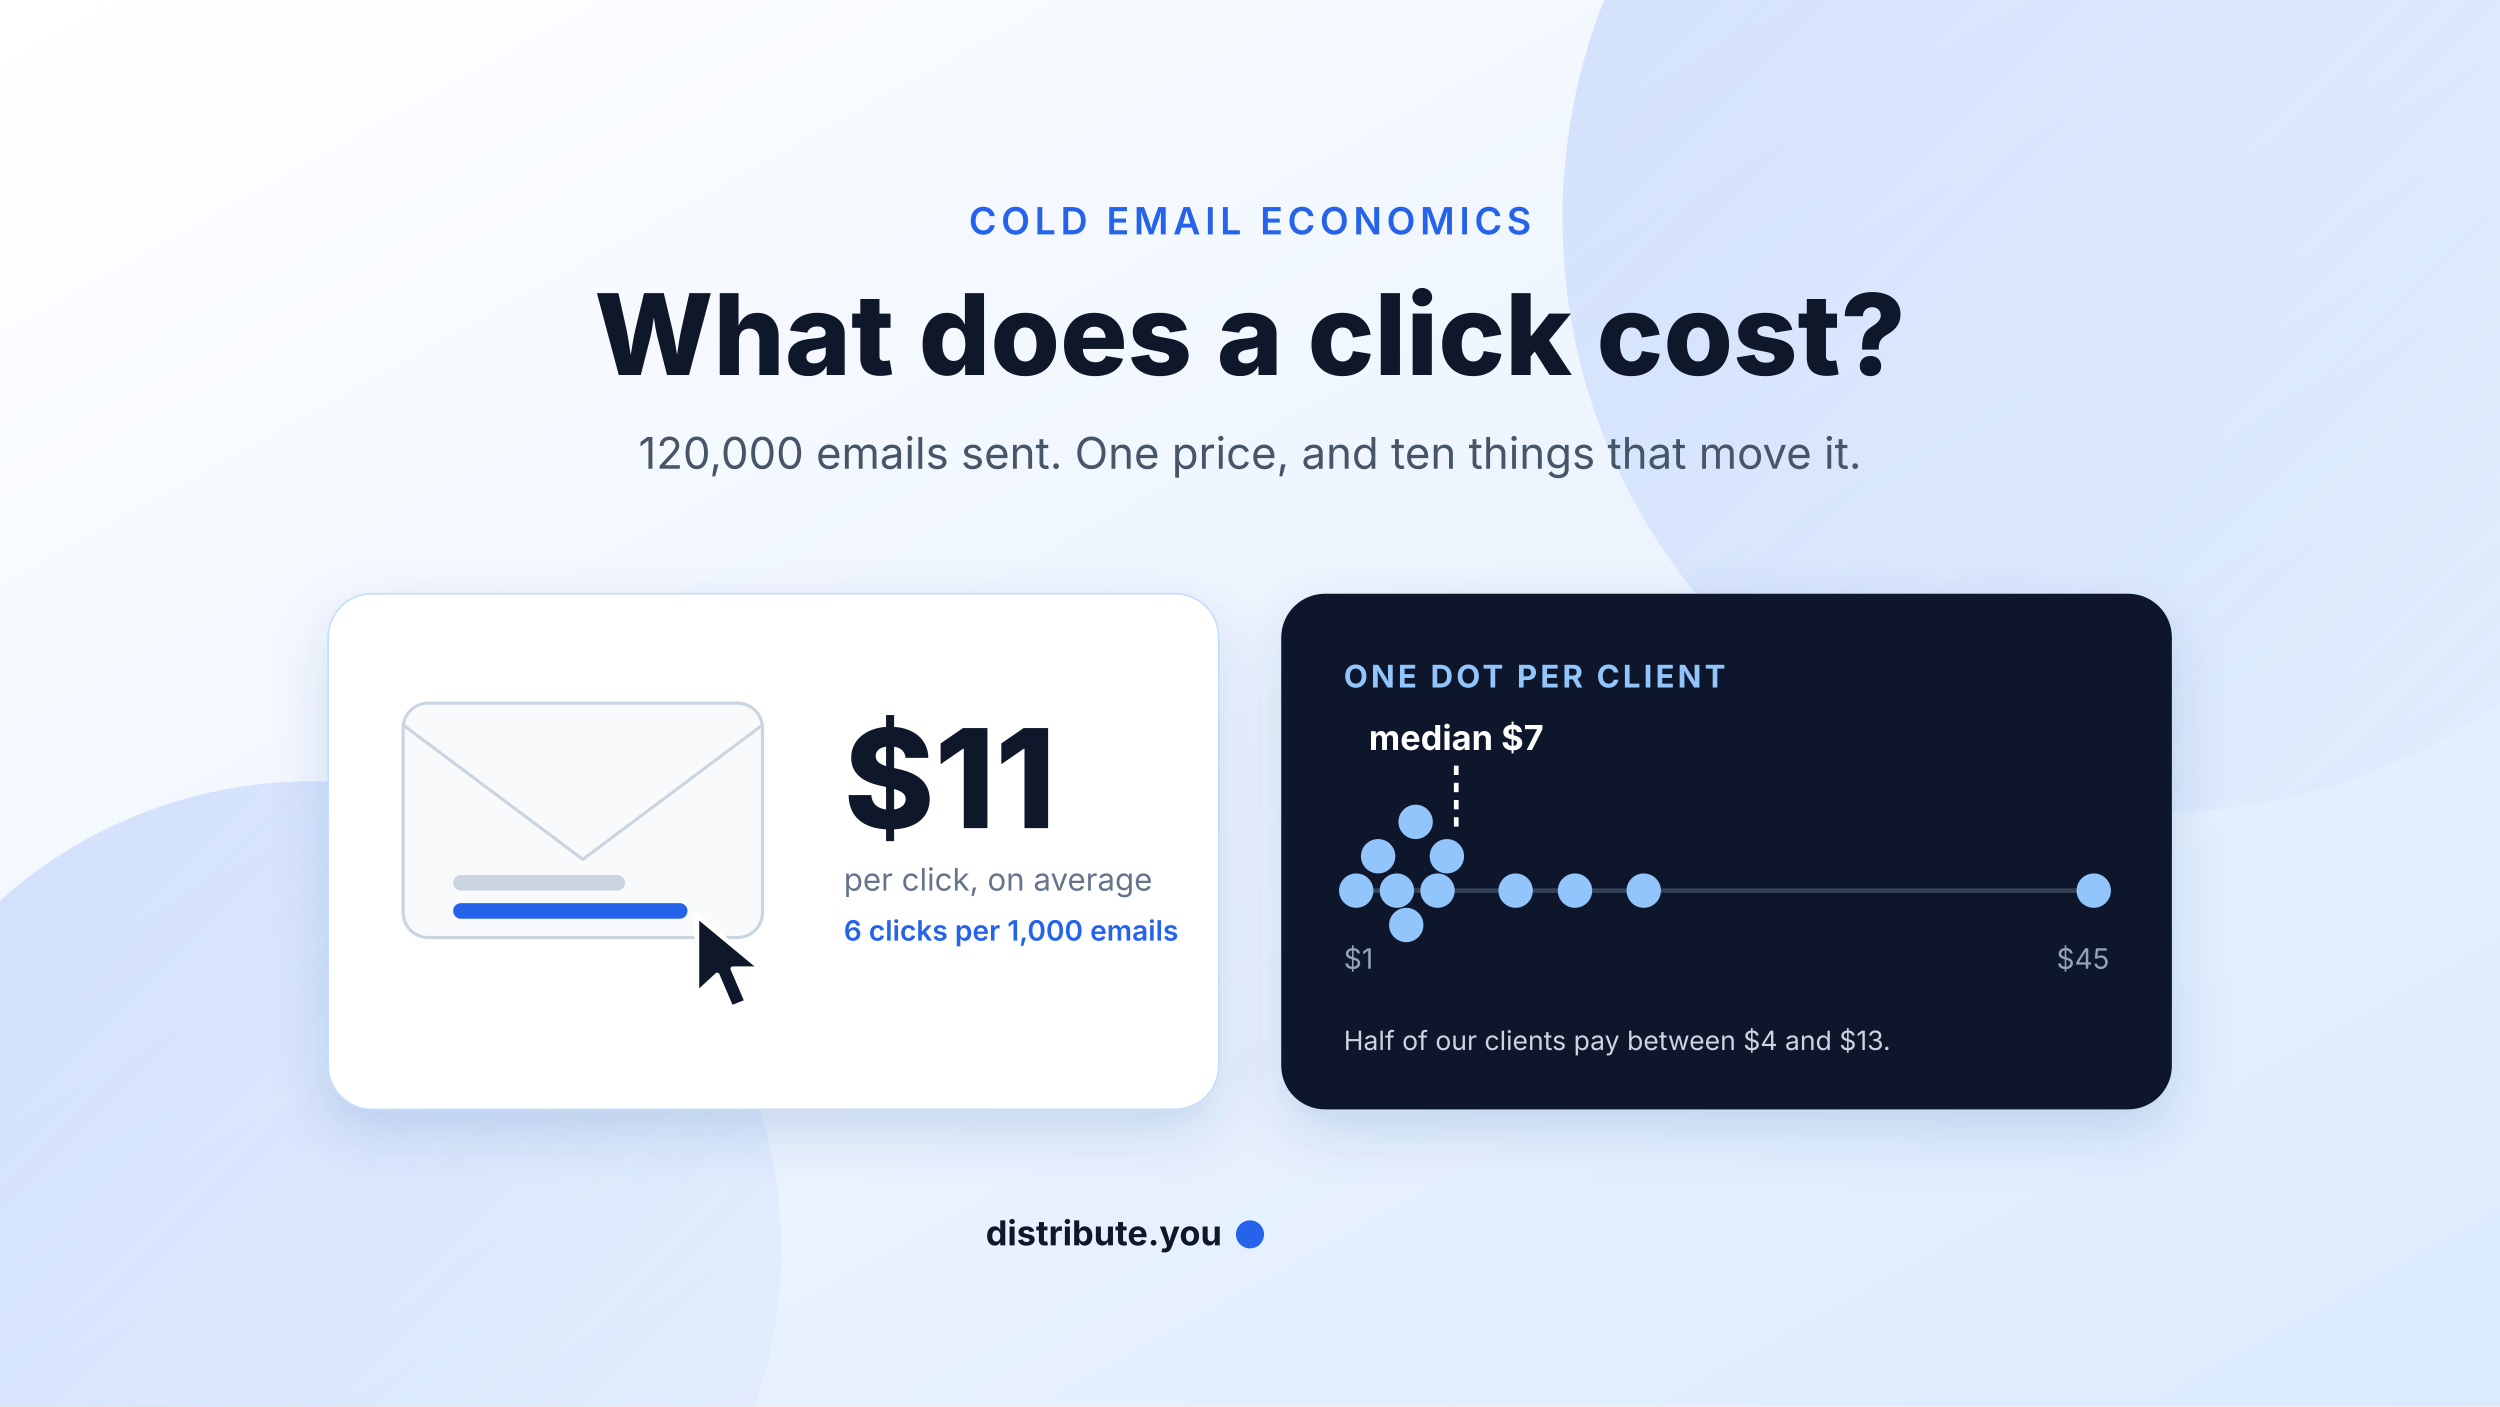
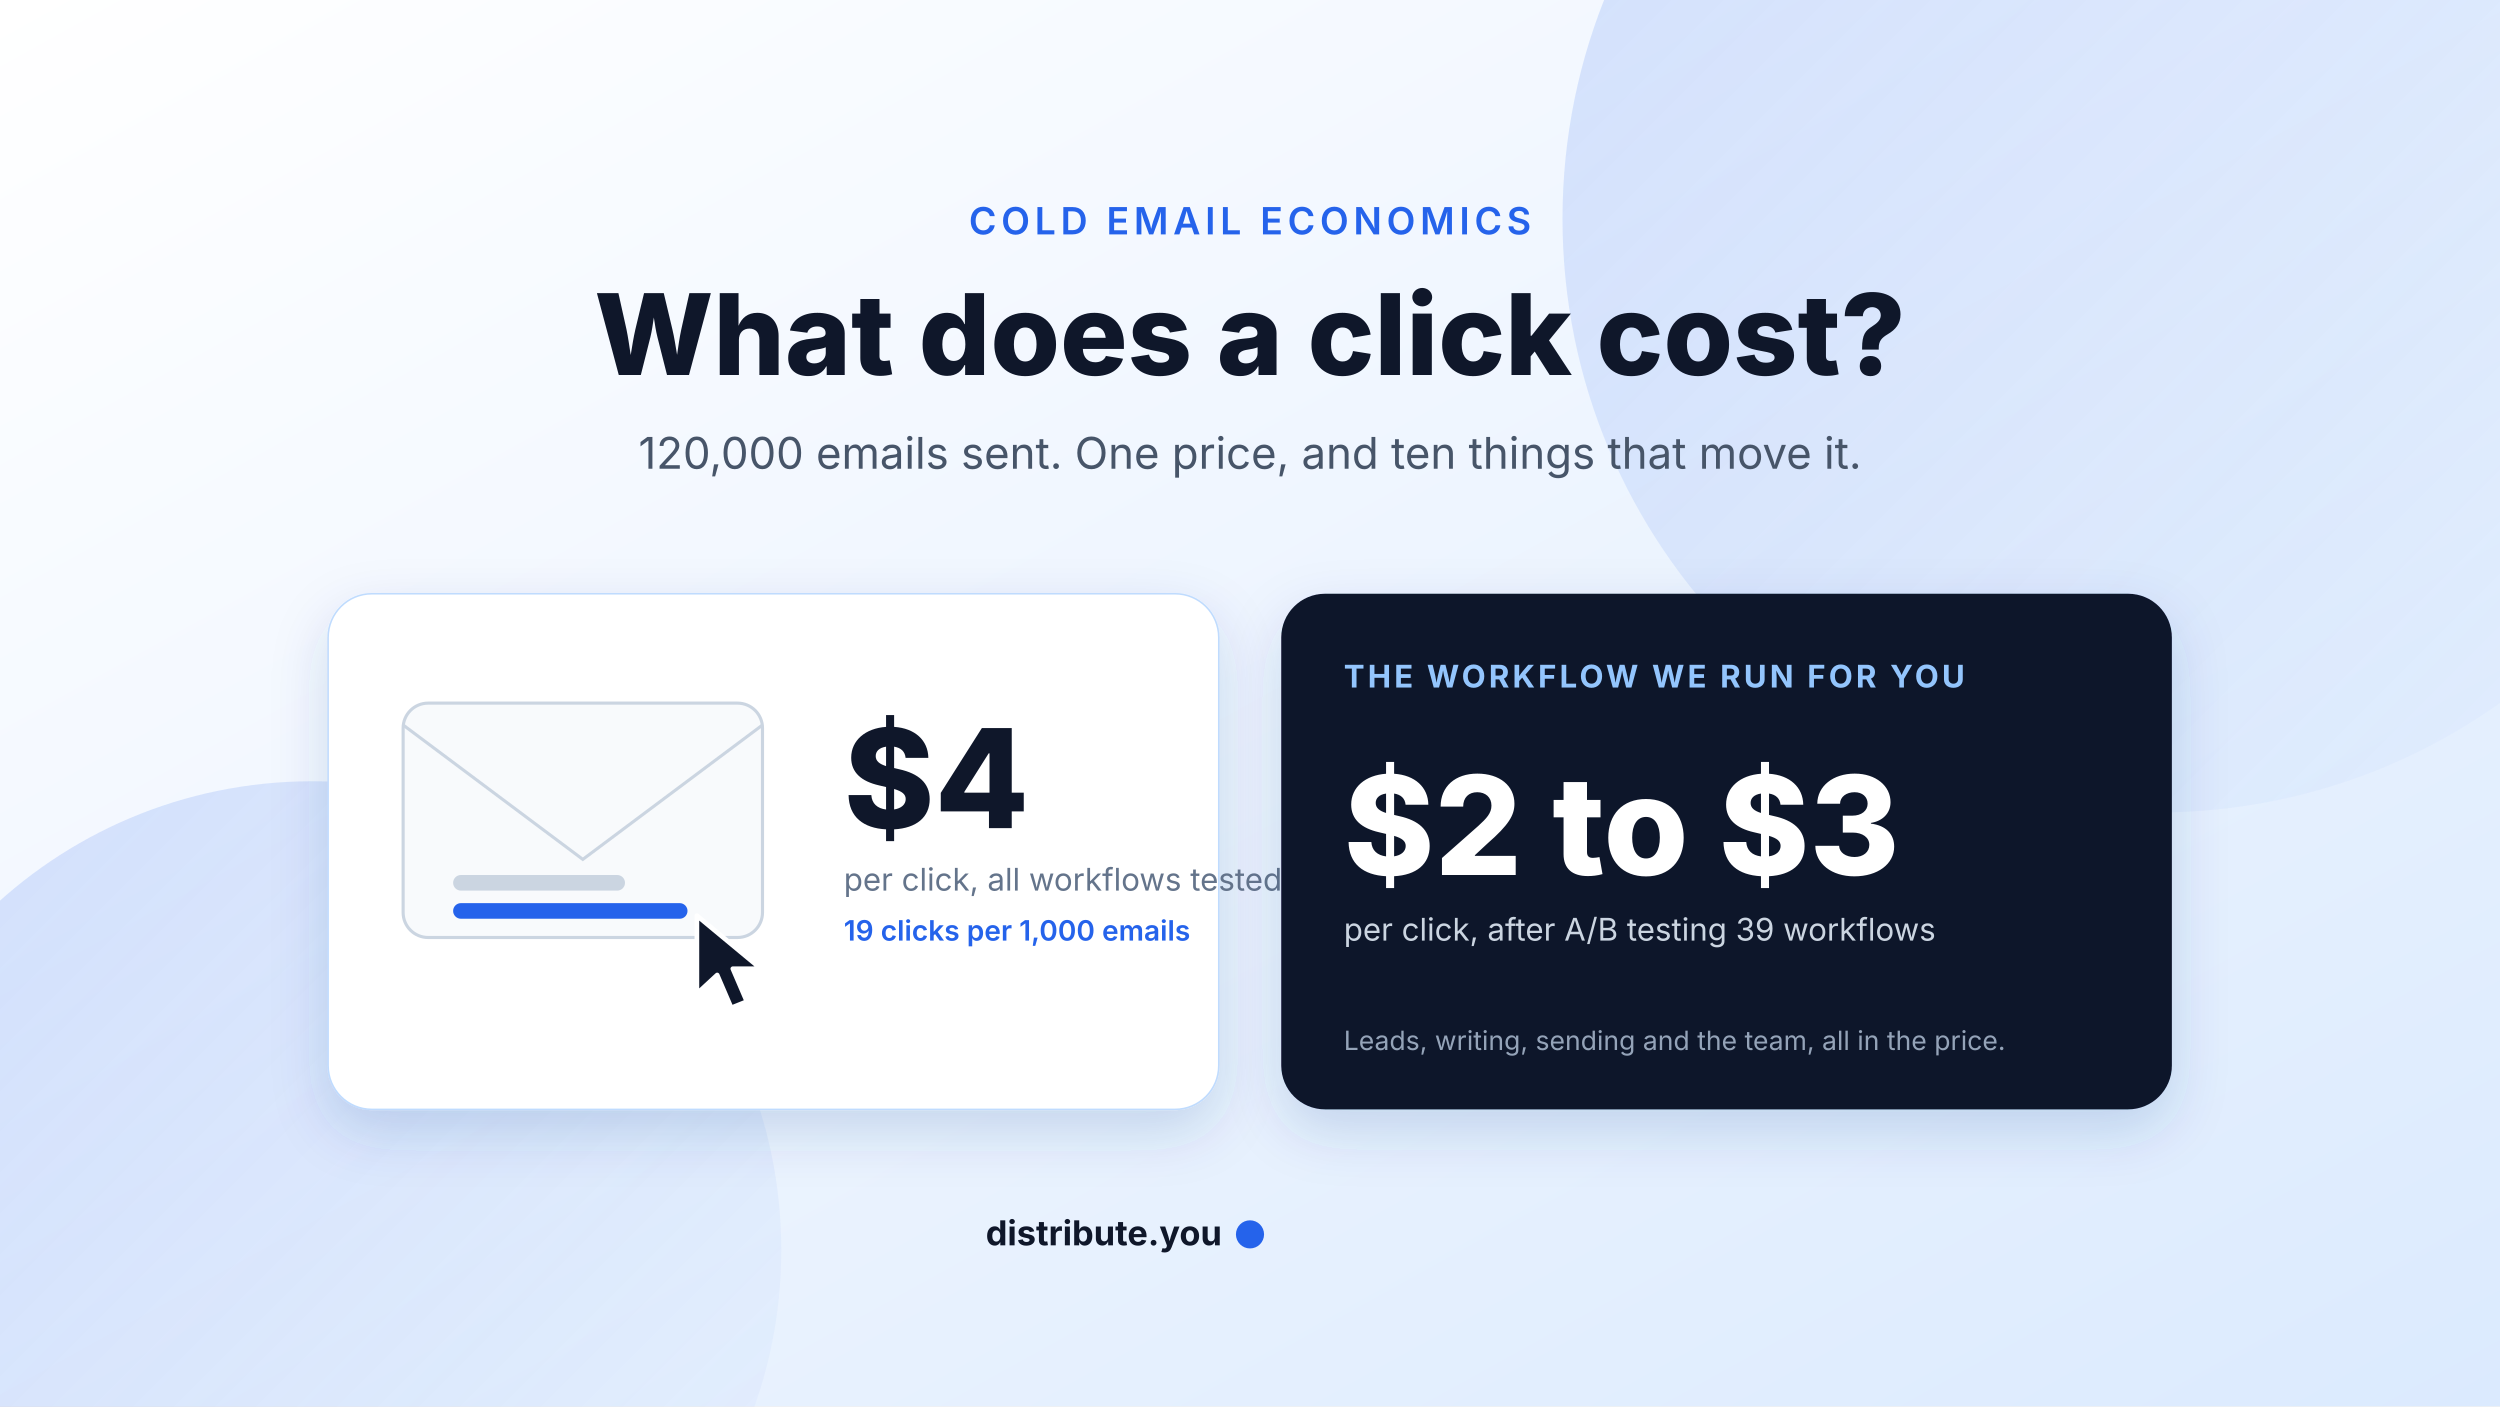
<svg xmlns="http://www.w3.org/2000/svg" width="1600" height="900" viewBox="0 0 1600 900" font-family="Inter, -apple-system, BlinkMacSystemFont, 'Segoe UI', Helvetica, Arial, sans-serif">
  <defs>
    <linearGradient id="bg" x1="0" y1="0" x2="1" y2="1">
      <stop offset="0" stop-color="#ffffff" />
      <stop offset="1" stop-color="#dbeafe" />
    </linearGradient>
    <linearGradient id="glow" x1="0" y1="0" x2="1" y2="1">
      <stop offset="0" stop-color="#2563eb" stop-opacity="0.18" />
      <stop offset="1" stop-color="#2563eb" stop-opacity="0" />
    </linearGradient>
    <filter id="shadow" x="-20%" y="-20%" width="140%" height="140%">
      <feDropShadow dx="0" dy="14" stdDeviation="18" flood-color="#1e3a8a" flood-opacity="0.16" />
    </filter>
  </defs>
  <rect width="1600" height="900" fill="url(#bg)" />
  <circle cx="1380" cy="140" r="380" fill="url(#glow)" />
  <circle cx="200" cy="800" r="300" fill="url(#glow)" />
  <text x="800" y="150" font-size="24" letter-spacing="3" fill="#2563eb" font-weight="600" text-anchor="middle">COLD EMAIL ECONOMICS</text>
  <text x="800" y="240" font-size="72" font-weight="800" fill="#0f172a" text-anchor="middle">What does a click cost?</text>
  <text x="800" y="300" font-size="28" fill="#475569" text-anchor="middle">120,000 emails sent. One price, and ten things that move it.</text>
  <g transform="translate(210,380)">
    <rect x="0" y="0" width="570" height="330" rx="28" fill="#ffffff" stroke="#bfdbfe" filter="url(#shadow)" />
    <rect x="48" y="70" width="230" height="150" rx="16" fill="#f8fafc" stroke="#cbd5e1" stroke-width="2" />
    <path d="M48 84 L163 170 L278 84" fill="none" stroke="#cbd5e1" stroke-width="2" />
    <rect x="80" y="180" width="110" height="10" rx="5" fill="#cbd5e1" />
    <rect x="80" y="198" width="150" height="10" rx="5" fill="#2563eb" />
    <path d="M236 206 L236 256 L249 244 L258 265 L268 261 L259 240 L277 240 Z" fill="#0f172a" stroke="#ffffff" stroke-width="3" stroke-linejoin="round" />
-     <text x="330" y="150" font-size="88" font-weight="800" fill="#0f172a">$11</text>
-     <text x="330" y="190" font-size="20" fill="#64748b">per click, on average</text>
-     <text x="330" y="222" font-size="18" fill="#2563eb" font-weight="600">6 clicks per 1,000 emails</text>
+     <text x="330" y="150" font-size="88" font-weight="800" fill="#0f172a">$4</text>
+     <text x="330" y="190" font-size="20" fill="#64748b">per click, all workflows tested</text>
+     <text x="330" y="222" font-size="18" fill="#2563eb" font-weight="600">19 clicks per 1,000 emails</text>
  </g>
  <g transform="translate(820,380)">
    <rect x="0" y="0" width="570" height="330" rx="28" fill="#0f172a" filter="url(#shadow)" />
-     <text x="40" y="60" font-size="20" letter-spacing="2" fill="#93c5fd" font-weight="700">ONE DOT PER CLIENT</text>
-     <line x1="40" y1="190" x2="530" y2="190" stroke="#334155" stroke-width="3" />
-     <text x="40" y="240" font-size="18" fill="#94a3b8">$1</text>
-     <text x="530" y="240" font-size="18" fill="#94a3b8" text-anchor="end">$45</text>
-     <circle cx="48" cy="190" r="11" fill="#93c5fd" />
-     <circle cx="62" cy="168" r="11" fill="#93c5fd" />
-     <circle cx="74" cy="190" r="11" fill="#93c5fd" />
-     <circle cx="80" cy="212" r="11" fill="#93c5fd" />
-     <circle cx="86" cy="146" r="11" fill="#93c5fd" />
-     <circle cx="100" cy="190" r="11" fill="#93c5fd" />
-     <circle cx="106" cy="168" r="11" fill="#93c5fd" />
-     <circle cx="150" cy="190" r="11" fill="#93c5fd" />
-     <circle cx="188" cy="190" r="11" fill="#93c5fd" />
-     <circle cx="232" cy="190" r="11" fill="#93c5fd" />
-     <circle cx="520" cy="190" r="11" fill="#93c5fd" />
-     <line x1="112" y1="110" x2="112" y2="150" stroke="#ffffff" stroke-width="3" stroke-dasharray="6 5" />
-     <text x="112" y="100" font-size="22" font-weight="700" fill="#ffffff" text-anchor="middle">median $7</text>
-     <text x="40" y="292" font-size="17" fill="#cbd5e1">Half of our clients pay between $4 and $13.</text>
+     <text x="40" y="60" font-size="20" letter-spacing="2" fill="#93c5fd" font-weight="700">THE WORKFLOW WE RUN FOR YOU</text>
+     <text x="40" y="180" font-size="88" font-weight="800" fill="#ffffff">$2 to $3</text>
+     <text x="40" y="222" font-size="20" fill="#cbd5e1">per click, after A/B testing 39 workflows</text>
+     <text x="40" y="292" font-size="17" fill="#94a3b8">Leads, writing, sending and the team, all in the price.</text>
  </g>
  <circle cx="800" cy="790" r="9" fill="#2563eb" />
  <text x="782" y="797" font-size="22" font-weight="700" fill="#0f172a" text-anchor="end">distribute.you</text>
</svg>
